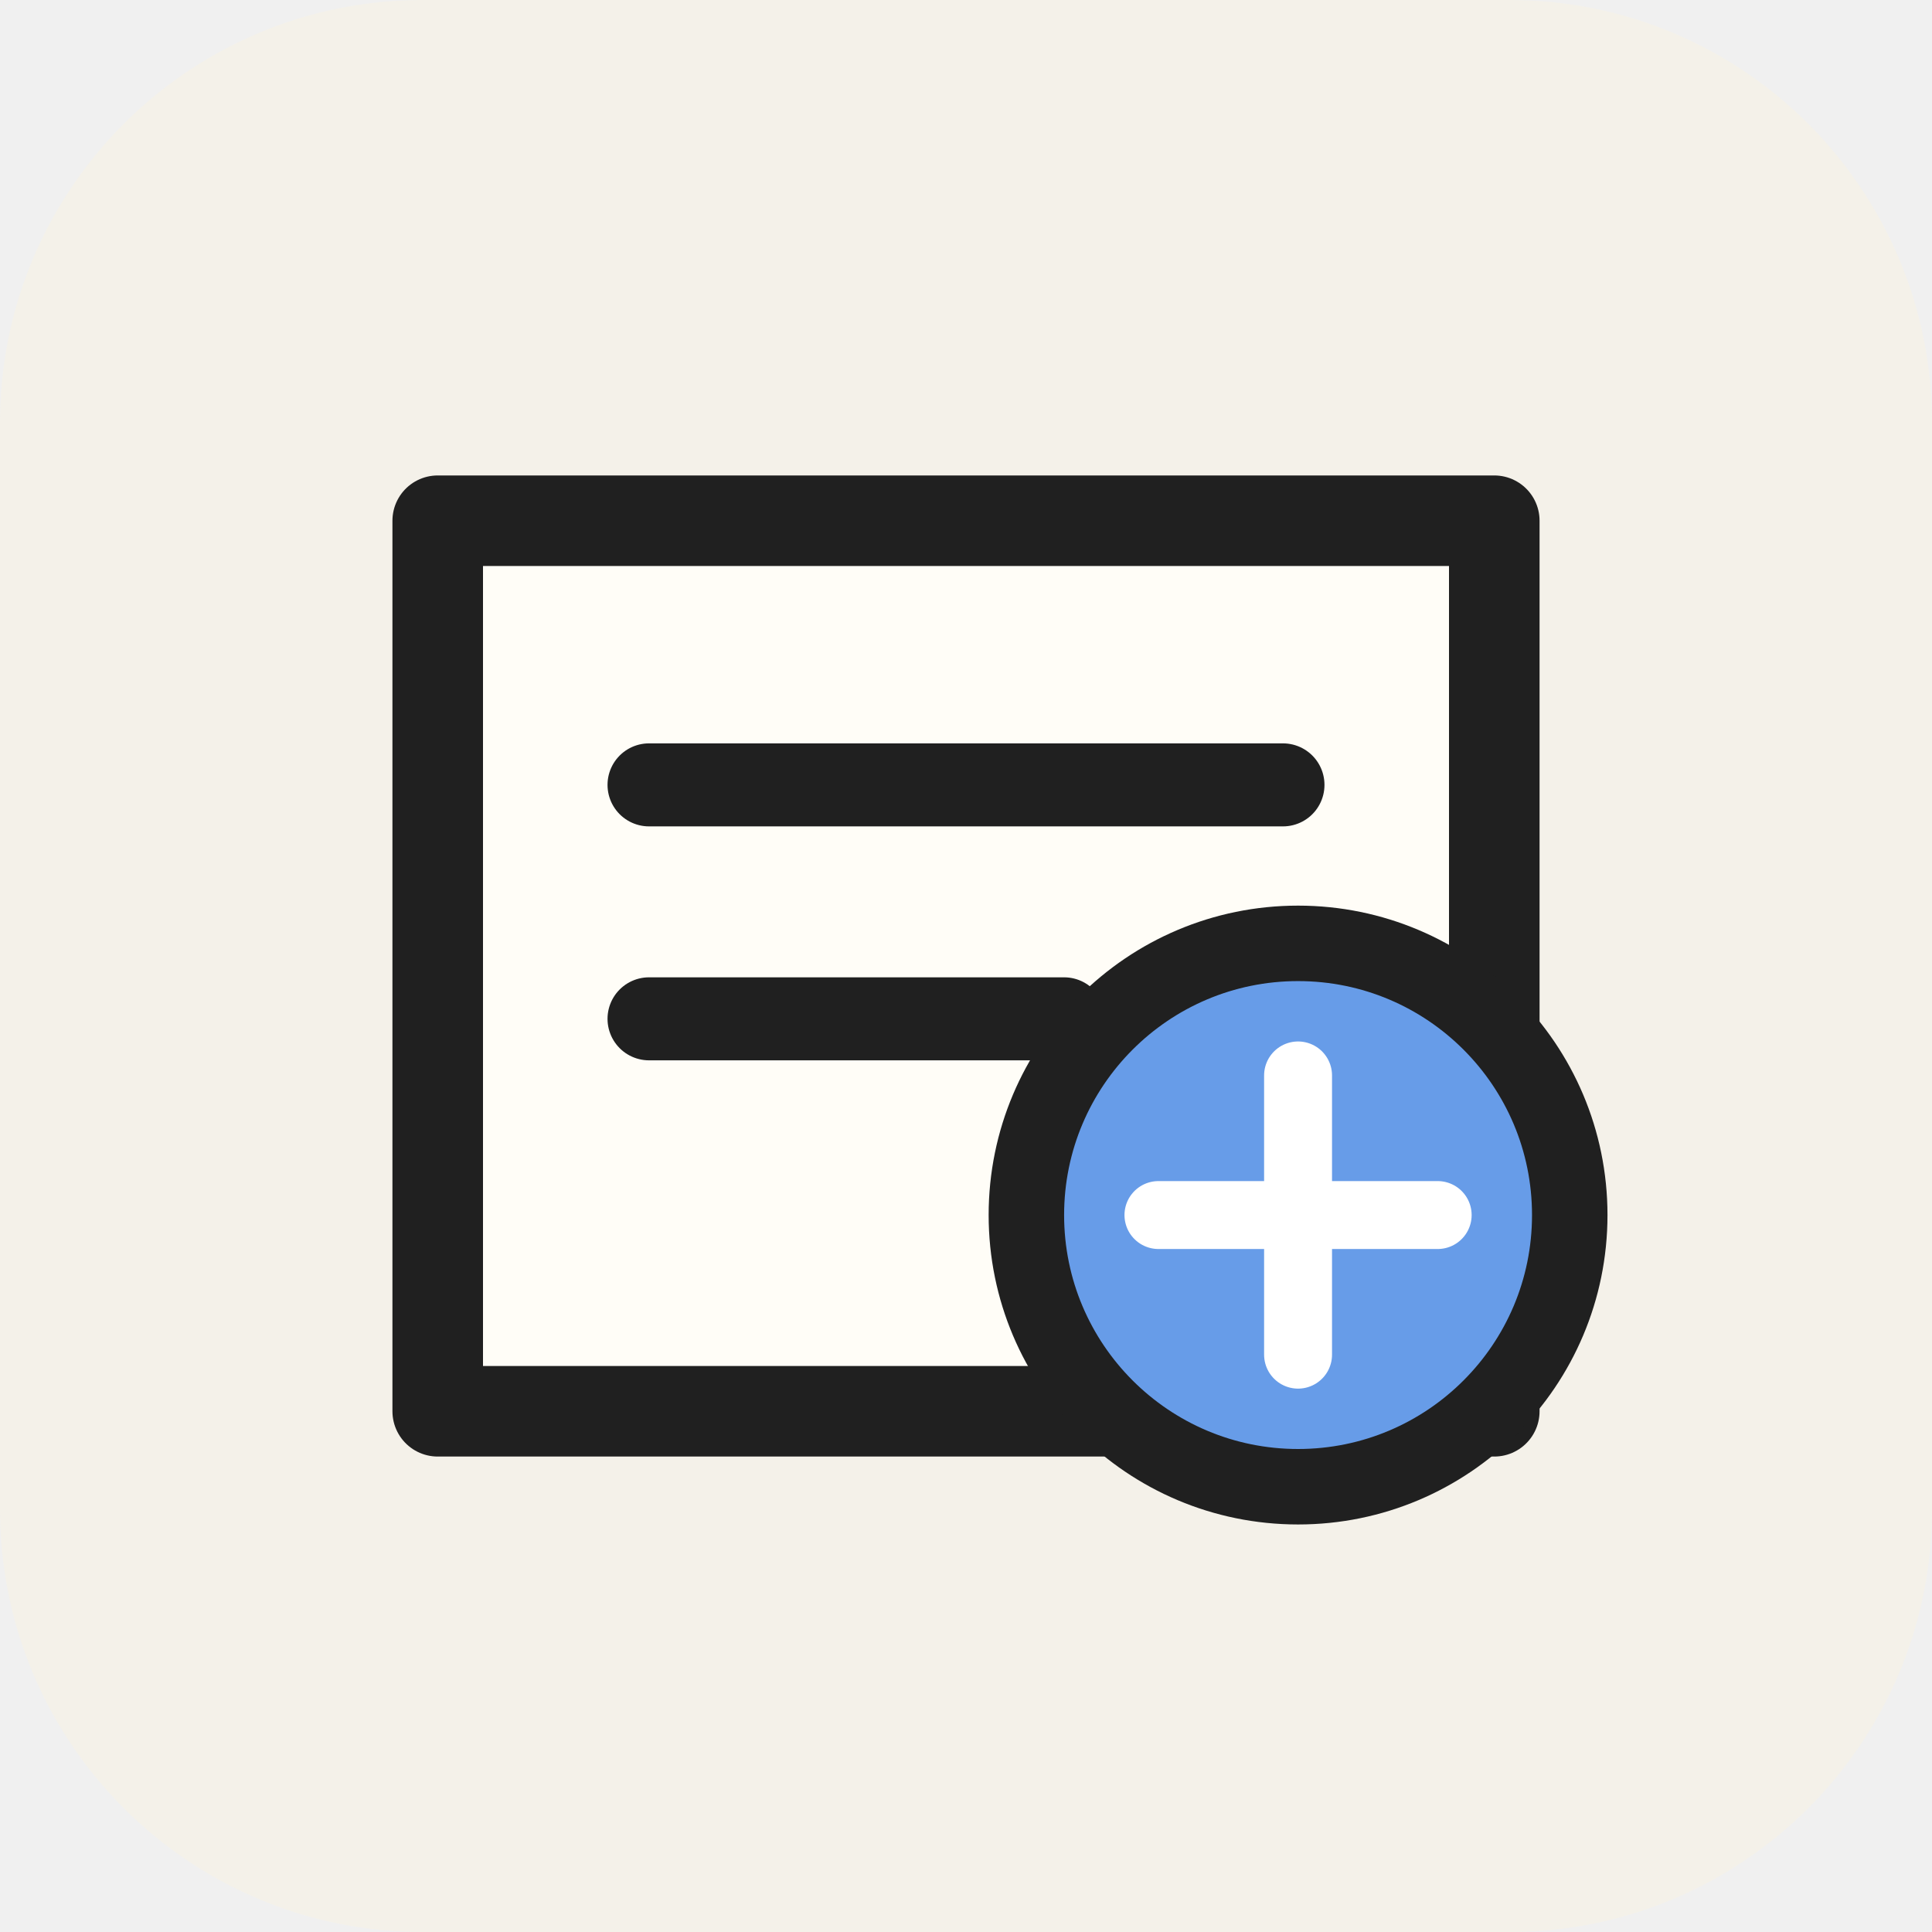
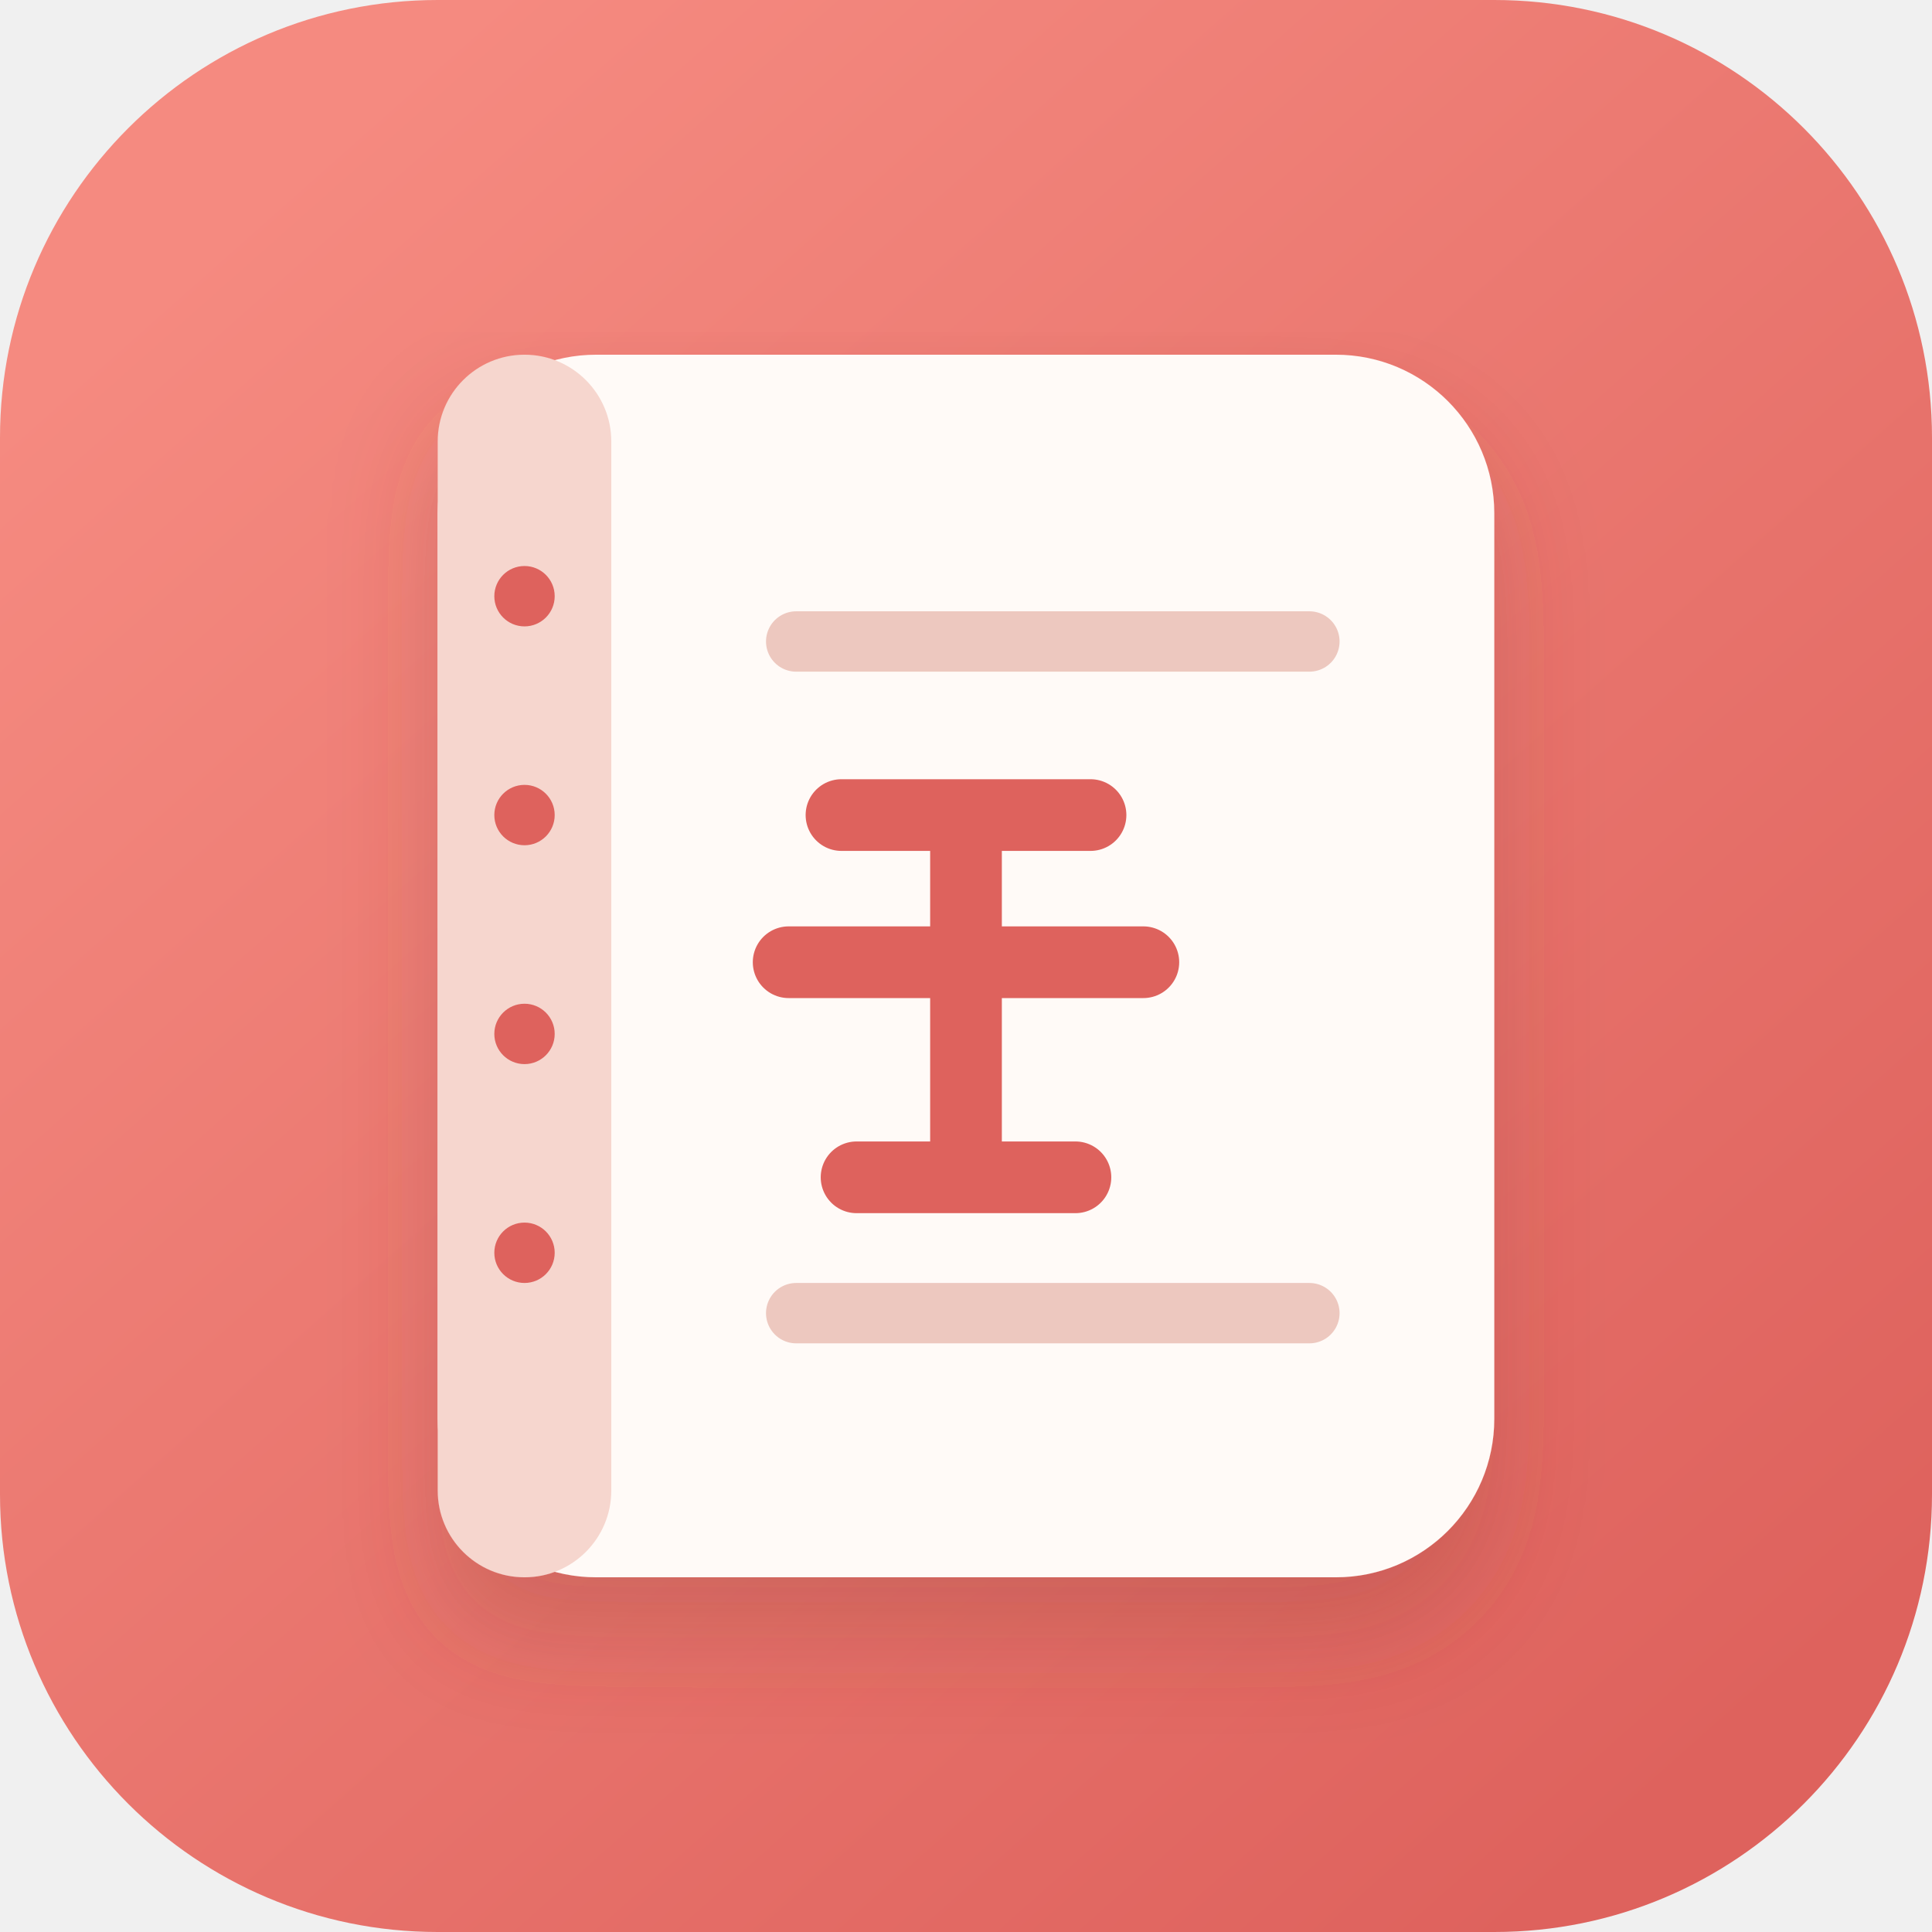
<svg xmlns="http://www.w3.org/2000/svg" viewBox="0 0 512 512">
-   <rect width="512" height="512" rx="112" fill="#f4f1e9" />
-   <path d="M116 138h280v236H116z" fill="#fffdf7" stroke="#202020" stroke-width="24" stroke-linejoin="round" />
-   <path d="M172 208h168M172 270h110" stroke="#202020" stroke-width="22" stroke-linecap="round" />
-   <circle cx="344" cy="322" r="72" fill="#679ce8" stroke="#202020" stroke-width="20" />
-   <path d="M344 285v74M307 322h74" stroke="#fff" stroke-width="18" stroke-linecap="round" />
+   <defs>
+     <linearGradient id="bg" x1="72" y1="48" x2="448" y2="472" gradientUnits="userSpaceOnUse">
+       <stop stop-color="#f58a80" />
+       <stop offset="1" stop-color="#de625d" />
+     </linearGradient>
+     <filter id="shadow" x="80" y="72" width="368" height="390" filterUnits="userSpaceOnUse">
+       <feDropShadow dx="0" dy="16" stdDeviation="14" flood-color="#853d39" flood-opacity=".24" />
+     </filter>
+   </defs>
+   <rect width="512" height="512" rx="116" fill="url(#bg)" />
+   <g filter="url(#shadow)">
+     <rect x="116" y="94" width="280" height="324" rx="42" fill="#fffaf7" />
+     <rect x="116" y="94" width="46" height="324" rx="23" fill="#f6d6ce" />
+     <circle cx="139" cy="158" r="8" fill="#de625d" />
+     <circle cx="139" cy="216" r="8" fill="#de625d" />
+     <circle cx="139" cy="274" r="8" fill="#de625d" />
+     <circle cx="139" cy="332" r="8" fill="#de625d" />
+     <path d="M211 170h136M211 348h136" stroke="#edc8bf" stroke-width="16" stroke-linecap="round" />
+     <path d="M223 216h66m-33 0v96m-47-57h94m-76 57h58" fill="none" stroke="#de625d" stroke-width="19" stroke-linecap="round" stroke-linejoin="round" />
+   </g>
</svg>
